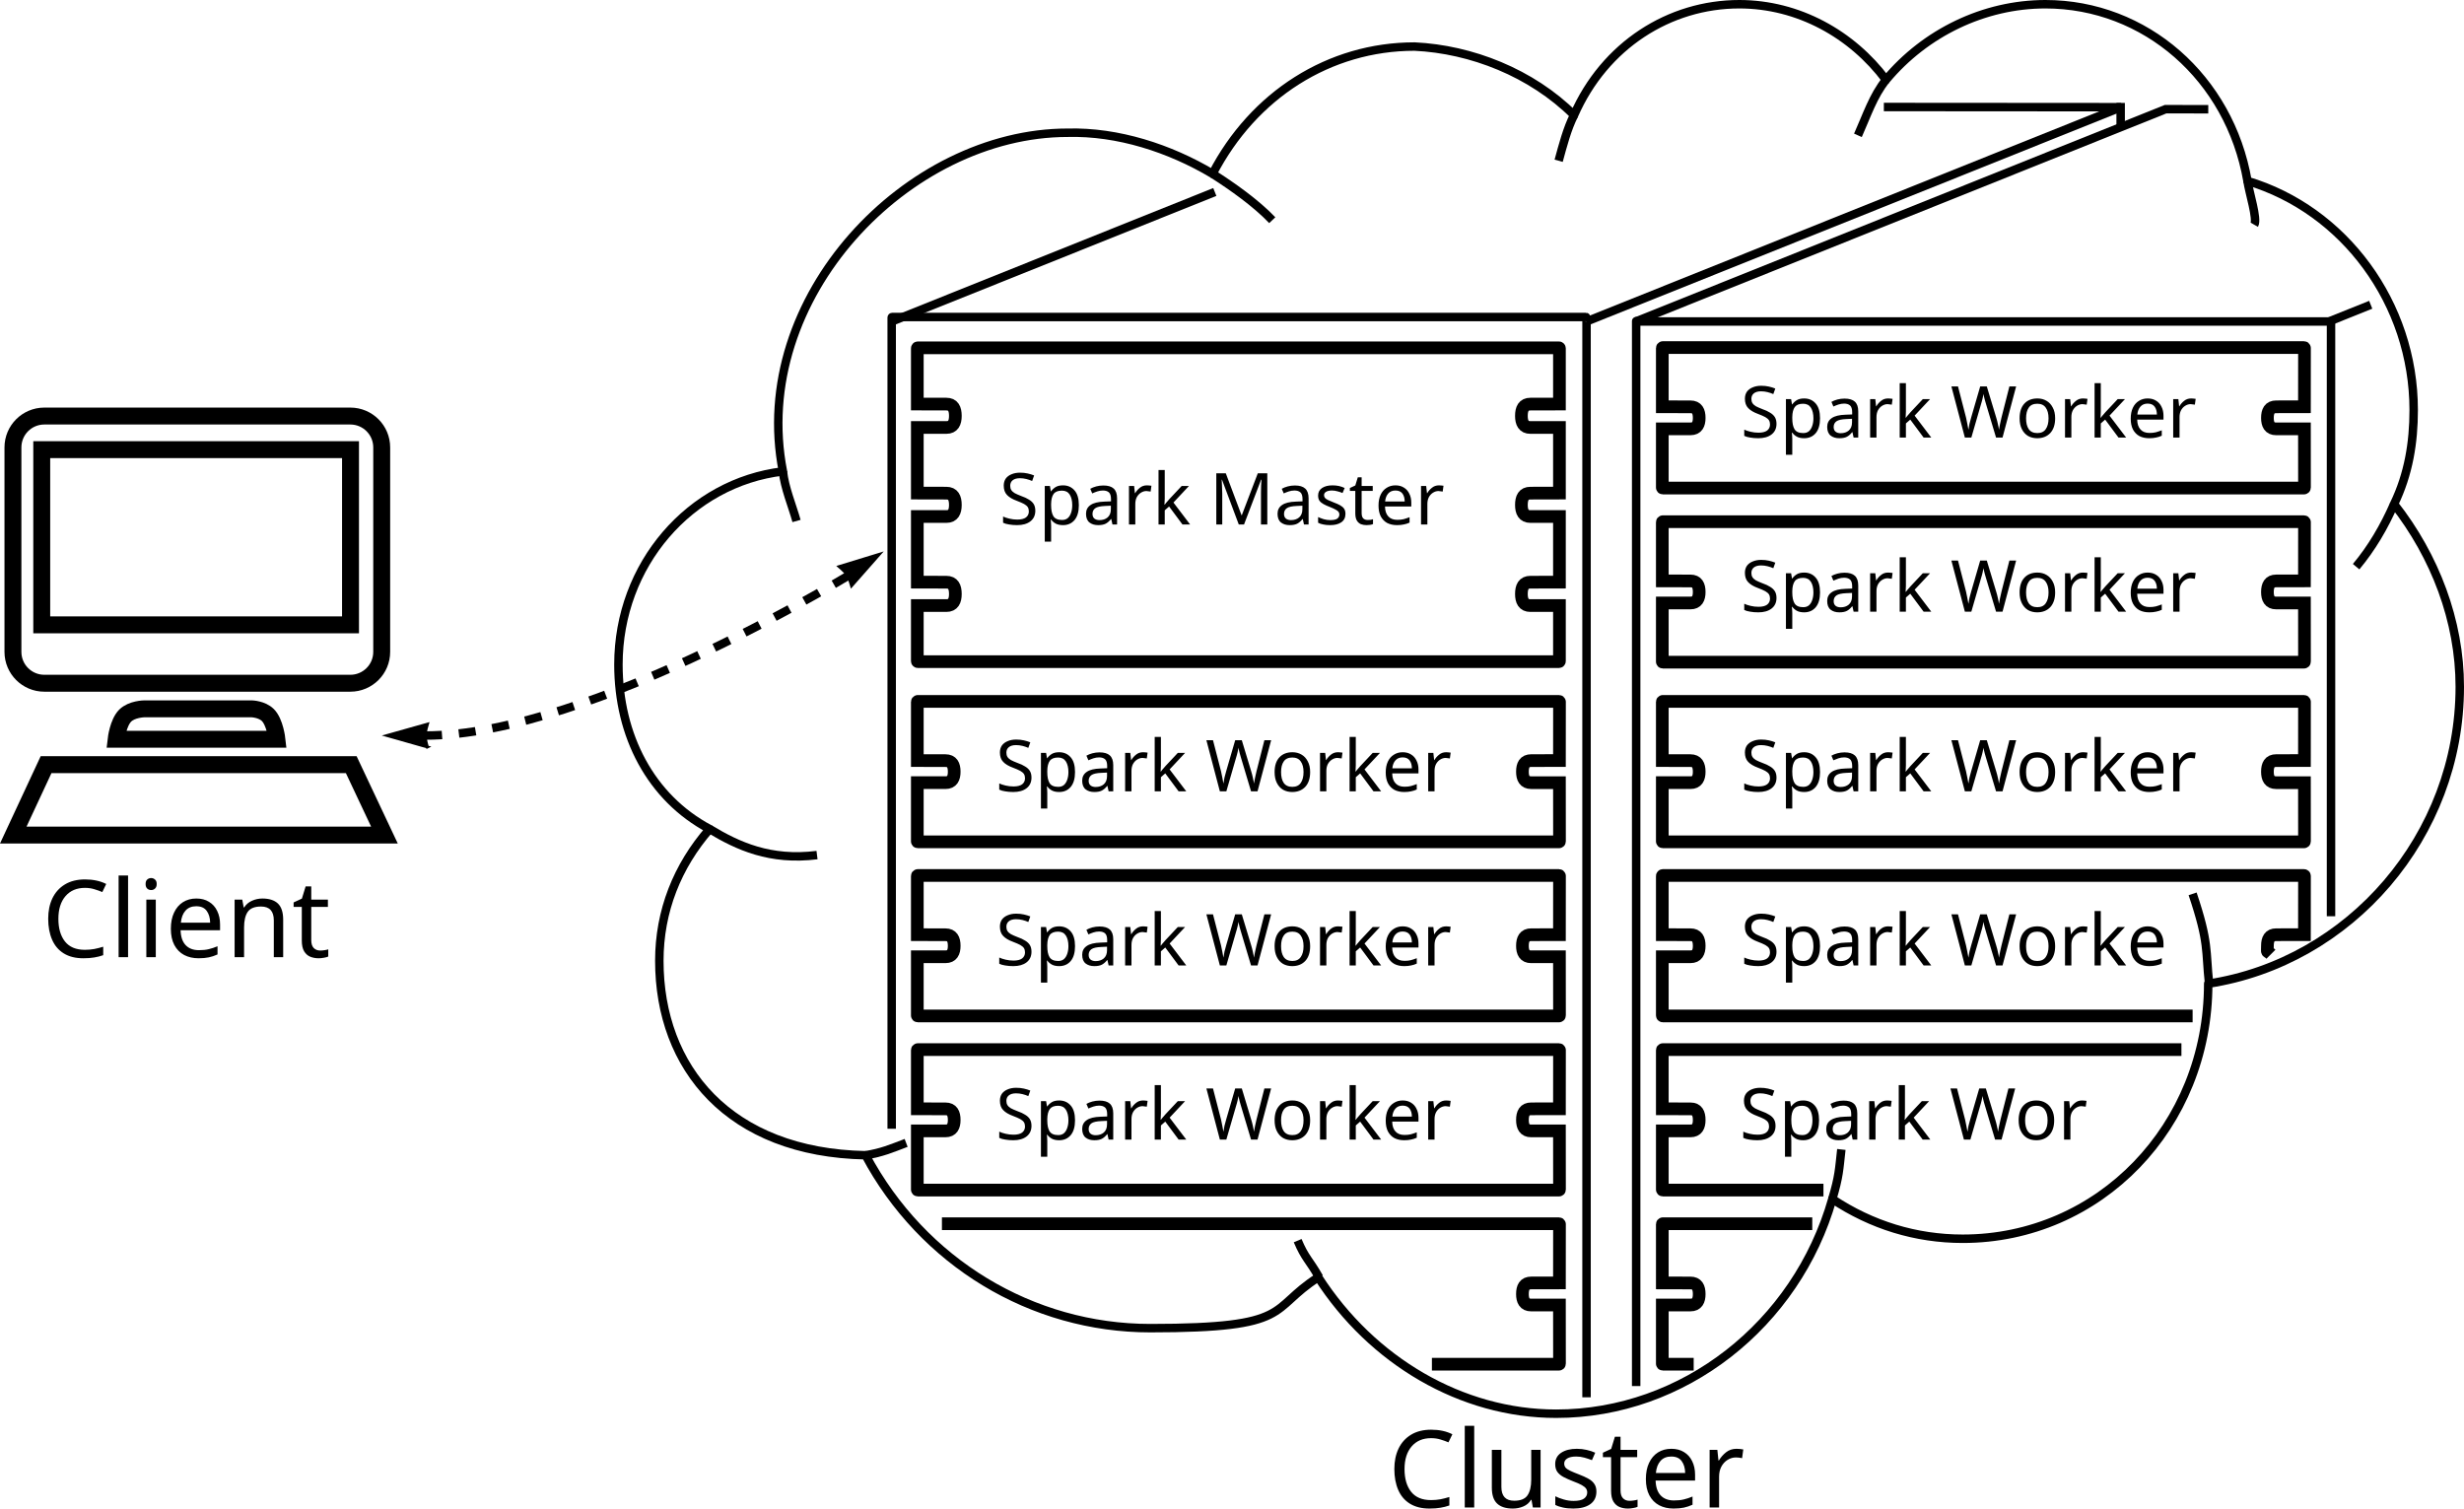
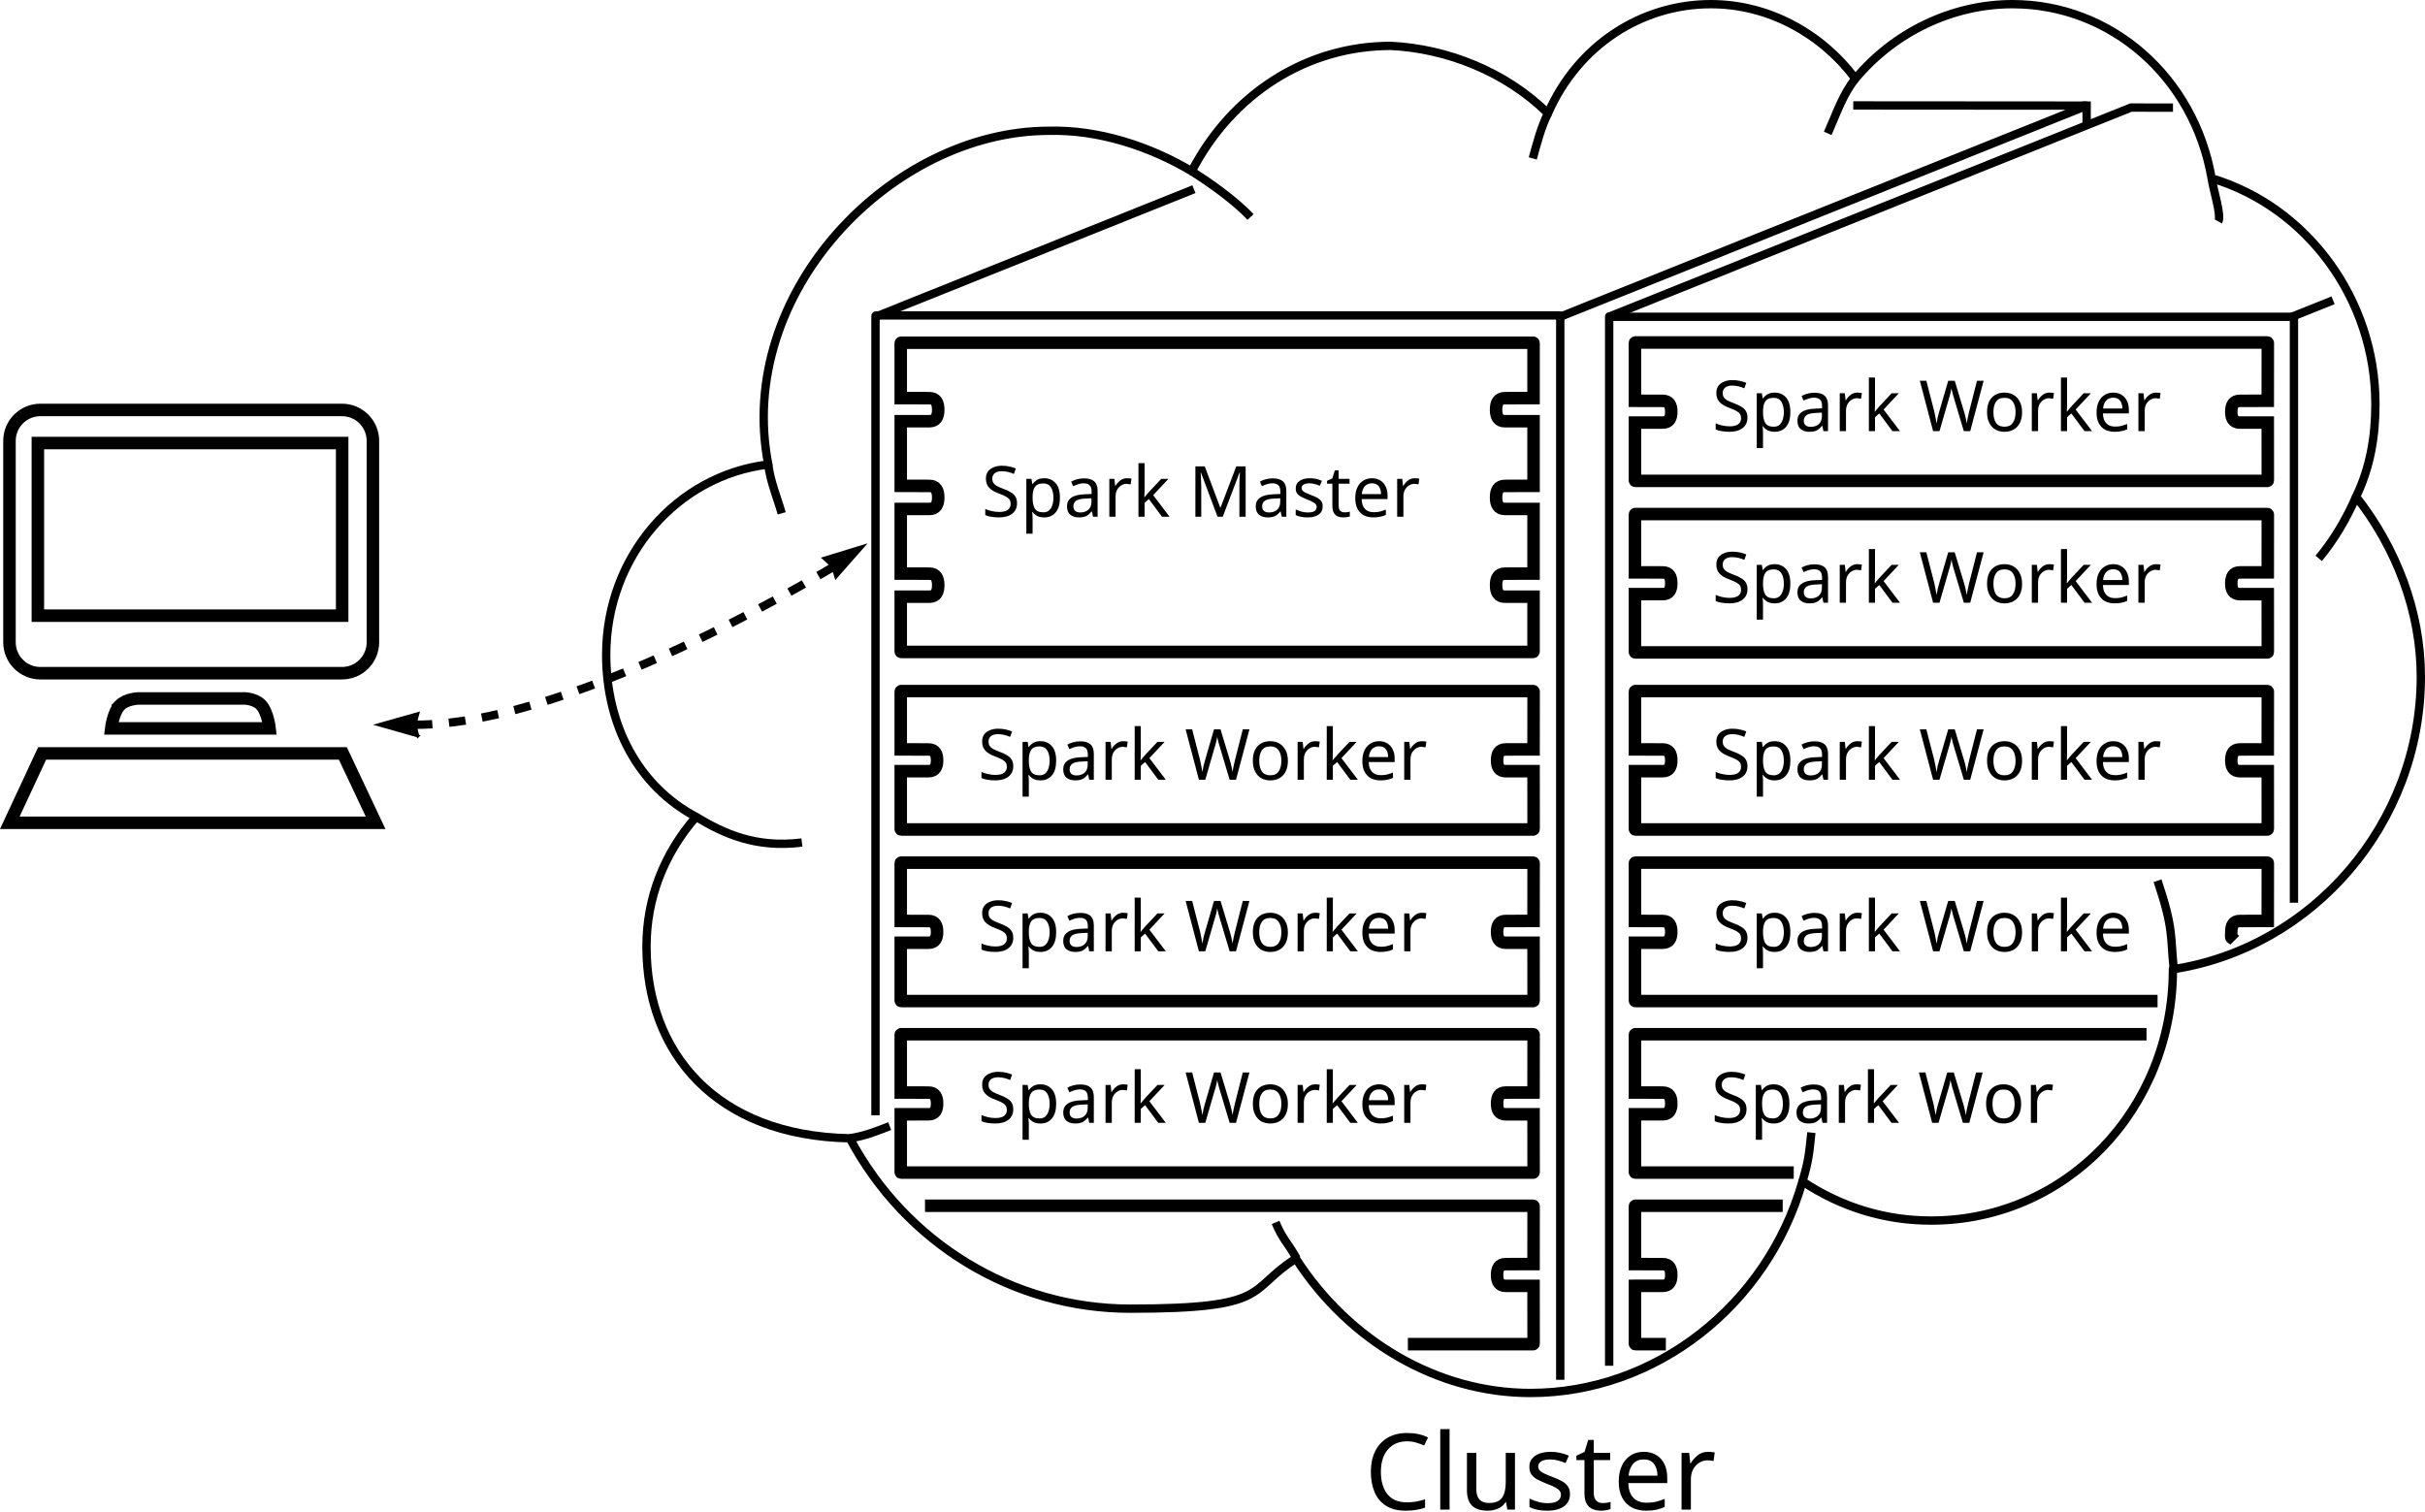
- <svg xmlns="http://www.w3.org/2000/svg" xmlns:ns1="http://xml.openoffice.org/svg/export" width="1600" height="979.816" viewBox="0 0 423.333 259.243" version="1.1" id="svg4973">
+ <svg xmlns="http://www.w3.org/2000/svg" xmlns:ns1="http://xml.openoffice.org/svg/export" width="1597.845" height="995.817" viewBox="0 0 422.763 263.476" version="1.1" id="svg4973">
  <defs id="defs4967">
    <clipPath clipPathUnits="userSpaceOnUse" id="presentation_clip_path">
      <rect id="rect6063" height="21000" width="28000" y="0" x="0" />
    </clipPath>
  </defs>
-   <g style="fill-rule:evenodd;stroke-width:94.488;stroke-linejoin:round;stroke-miterlimit:4;stroke-dasharray:none" class="SlideGroup" id="g6355" transform="matrix(0.01537579,0,0,0.01537579,16.42472,-69.5717)">
+   <g style="fill-rule:evenodd;stroke-width:94.488;stroke-linejoin:round;stroke-miterlimit:4;stroke-dasharray:none" class="SlideGroup" id="g6355" transform="matrix(0.01537579,0,0,0.01537579,15.85461,-69.5717)">
    <g id="g6353" style="stroke-width:94.488;stroke-miterlimit:4;stroke-dasharray:none">
      <g style="stroke-width:94.488;stroke-miterlimit:4;stroke-dasharray:none" id="container-id1">
        <g style="stroke-width:94.488;stroke-miterlimit:4;stroke-dasharray:none" id="id1" class="Slide" clip-path="url(#presentation_clip_path)">
          <g style="stroke-width:94.488;stroke-miterlimit:4;stroke-dasharray:none" ns1:name="page1" class="Page" id="g6349">
            <g style="stroke-width:94.488;stroke-miterlimit:4;stroke-dasharray:none" class="com.sun.star.drawing.CustomShape" id="g6347">
              <g style="stroke-width:94.488;stroke-miterlimit:4;stroke-dasharray:none" id="id6">
                <rect class="BoundingBox" x="5841" y="4571" width="20578" height="15752" id="rect6272" style="fill:none;stroke:none;stroke-width:94.488;stroke-miterlimit:4;stroke-dasharray:none" />
                <path d="m 7680,9792 c -381,-1947 1400,-3784 3181,-3784 562,-15 1143,175 1620,459 457,-882 1305,-1422 2257,-1422 633,30 1305,292 1782,766 342,-780 1066,-1239 1847,-1239 658,0 1258,335 1639,845 438,-525 1095,-845 1781,-845 1115,0 2058,823 2258,1975 1076,321 1857,1364 1857,2560 0,364 -57,714 -219,1050 457,583 734,1305 734,2041 0,1670 -1229,3077 -2811,3318 0,1596 -1219,2850 -2743,2850 -524,0 -1019,-153 -1457,-444 -400,1407 -1667,2399 -3086,2399 -1058,0 -2058,-591 -2658,-1524 -562,357 -267,568 -1877,568 -1324,0 -2543,-736 -3181,-1932 -1524,-29 -2305,-977 -2305,-2173 0,-554 200,-1057 562,-1472 -658,-350 -1019,-1043 -1019,-1838 0,-1115 800,-2034 1838,-2158 z" id="path6274" style="fill:none;stroke:#000000;stroke-width:94.488;stroke-miterlimit:4;stroke-dasharray:none" />
                <path d="m 7680,9792 c 19,182 105,386 152,554" id="path6280" style="fill:none;stroke:#000000;stroke-width:94.488;stroke-miterlimit:4;stroke-dasharray:none" />
                <path d="m 12481,6467 c 219,139 486,328 667,518" id="path6286" style="fill:none;stroke:#000000;stroke-width:94.488;stroke-miterlimit:4;stroke-dasharray:none" />
                <path d="m 16520,5811 c -77,153 -124,335 -172,510" id="path6292" style="fill:none;stroke:#000000;stroke-width:94.488;stroke-miterlimit:4;stroke-dasharray:none" />
                <path d="m 20006,5417 c -143,175 -219,409 -314,620" id="path6298" style="fill:none;stroke:#000000;stroke-width:94.488;stroke-miterlimit:4;stroke-dasharray:none" />
                <path d="m 24045,6547 c 19,132 114,423 76,489" id="path6304" style="fill:none;stroke:#000000;stroke-width:94.488;stroke-miterlimit:4;stroke-dasharray:none" />
                <path d="m 25683,10157 c -111.315,254.924 -249.542,490.019 -424.089,699.443" id="path6310" style="fill:none;stroke:#000000;stroke-width:94.488;stroke-miterlimit:4;stroke-dasharray:none" />
                <path d="m 23616,15516 c -40.858,-372.532 2.643,-448.831 -184.212,-1003.841" id="path6316" style="fill:none;stroke:#000000;stroke-width:94.488;stroke-miterlimit:4;stroke-dasharray:none" />
                <path d="m 19406,17922 c 75.787,-253.756 75.787,-328.757 100.787,-553.757" id="path6322" style="fill:none;stroke:#000000;stroke-width:94.488;stroke-miterlimit:4;stroke-dasharray:none" />
                <path d="m 13671,18797 c -110.963,-196.412 -155.144,-209.84 -239.215,-409.84" id="path6328" style="fill:none;stroke:#000000;stroke-width:94.488;stroke-miterlimit:4;stroke-dasharray:none" />
                <path d="m 8604,17433 c 181,-29 281.783,-73 452.783,-138" id="path6334" style="fill:none;stroke:#000000;stroke-width:94.488;stroke-miterlimit:4;stroke-dasharray:none" />
                <path d="m 6861,13788 c 314,189 676,357 1200,291" id="path6340" style="fill:none;stroke:#000000;stroke-width:94.488;stroke-miterlimit:4;stroke-dasharray:none" />
              </g>
            </g>
          </g>
        </g>
      </g>
    </g>
  </g>
-   <path id="rect5800" d="M 153.198,193.926 V 54.547 c 0,-0.046 0.037,-0.083 0.083,-0.083 v -5.8e-5 h 119.214 c 0.046,0 0.083,0.806 0.083,0.852 V 240.053" style="opacity:1;fill:none;fill-opacity:1;stroke:#000000;stroke-width:1.453;stroke-miterlimit:4;stroke-dasharray:none;stroke-dashoffset:0;stroke-opacity:1" />
-   <path id="rect5802" d="M 281.106,238.131 V 55.171 c 0,-0.046 0.037,0.062 0.083,0.062 v -5.8e-5 h 119.214 c 0.046,0 0.083,0.037 0.083,0.083 V 157.408" style="opacity:1;fill:none;fill-opacity:1;stroke:#000000;stroke-width:1.453;stroke-miterlimit:4;stroke-dasharray:none;stroke-dashoffset:0;stroke-opacity:1" />
-   <path id="path5804" d="m 153.198,55.233 55.515,-22.251" style="fill:none;stroke:#000000;stroke-width:1.453;stroke-linecap:butt;stroke-linejoin:miter;stroke-miterlimit:4;stroke-dasharray:none;stroke-opacity:1" />
-   <path style="fill:none;stroke:#000000;stroke-width:1.453;stroke-linecap:butt;stroke-linejoin:miter;stroke-miterlimit:4;stroke-dasharray:none;stroke-opacity:1" d="m 272.558,55.233 91.864,-36.82 -40.761,-0.029" id="path5806" />
-   <path id="path5817" d="m 281.054,55.233 91.014,-36.479 7.33,0.015" style="fill:none;stroke:#000000;stroke-width:1.453;stroke-linecap:butt;stroke-linejoin:miter;stroke-miterlimit:4;stroke-dasharray:none;stroke-opacity:1" />
-   <path style="fill:none;stroke:#000000;stroke-width:1.453;stroke-linecap:butt;stroke-linejoin:miter;stroke-miterlimit:4;stroke-dasharray:none;stroke-opacity:1" d="m 400.139,55.233 7.17,-2.874" id="path5828" />
-   <path id="path5873" d="M 364.343,22.127 V 17.684" style="fill:none;stroke:#000000;stroke-width:1.453;stroke-linecap:butt;stroke-linejoin:miter;stroke-miterlimit:4;stroke-dasharray:none;stroke-opacity:1" />
-   <g transform="matrix(1.452831,0,0,1.452831,1.5511284e-6,-4.5988673e-6)" id="g5344">
+   <path id="rect5800" d="M 152.628,194.455 V 55.077 c 0,-0.046 0.037,-0.083 0.083,-0.083 v -5.8e-5 h 119.214 c 0.046,0 0.083,0.806 0.083,0.852 V 240.582" style="opacity:1;fill:none;fill-opacity:1;stroke:#000000;stroke-width:1.453;stroke-miterlimit:4;stroke-dasharray:none;stroke-dashoffset:0;stroke-opacity:1" />
+   <path id="rect5802" d="M 280.536,238.131 V 55.171 c 0,-0.046 0.037,0.062 0.083,0.062 v -5.8e-5 H 399.833 c 0.046,0 0.083,0.037 0.083,0.083 V 157.408" style="opacity:1;fill:none;fill-opacity:1;stroke:#000000;stroke-width:1.453;stroke-miterlimit:4;stroke-dasharray:none;stroke-dashoffset:0;stroke-opacity:1" />
+   <path id="path5804" d="m 152.628,55.233 55.515,-22.251" style="fill:none;stroke:#000000;stroke-width:1.453;stroke-linecap:butt;stroke-linejoin:miter;stroke-miterlimit:4;stroke-dasharray:none;stroke-opacity:1" />
+   <path style="fill:none;stroke:#000000;stroke-width:1.453;stroke-linecap:butt;stroke-linejoin:miter;stroke-miterlimit:4;stroke-dasharray:none;stroke-opacity:1" d="m 271.987,55.233 91.864,-36.82 -40.761,-0.029" id="path5806" />
+   <path id="path5817" d="m 280.484,55.233 91.014,-36.479 7.33,0.015" style="fill:none;stroke:#000000;stroke-width:1.453;stroke-linecap:butt;stroke-linejoin:miter;stroke-miterlimit:4;stroke-dasharray:none;stroke-opacity:1" />
+   <path style="fill:none;stroke:#000000;stroke-width:1.453;stroke-linecap:butt;stroke-linejoin:miter;stroke-miterlimit:4;stroke-dasharray:none;stroke-opacity:1" d="m 399.569,55.233 7.17,-2.874" id="path5828" />
+   <path id="path5873" d="M 363.773,22.127 V 17.684" style="fill:none;stroke:#000000;stroke-width:1.453;stroke-linecap:butt;stroke-linejoin:miter;stroke-miterlimit:4;stroke-dasharray:none;stroke-opacity:1" />
+   <g transform="matrix(1.452831,0,0,1.452831,-0.5701093,-4.1977346e-6)" id="g5344">
    <path style="opacity:1;fill:none;fill-opacity:1;stroke:#000000;stroke-width:1.5;stroke-miterlimit:4;stroke-dasharray:none;stroke-dashoffset:0;stroke-opacity:1" d="m 184.415,78.183 v 0 0 c 0,0.032 -0.025,0.058 -0.056,0.058 h -75.824 c -0.031,0 -0.056,-0.026 -0.056,-0.058 v 0 0 0 -6.573 c 0,0 2.908,8.4e-4 3.444,8.4e-4 0.789,0 1.055,-0.555 1.055,-1.369 0,-0.849 -0.266,-1.395 -1.063,-1.395 -0.533,0 -3.436,-0.008 -3.436,-0.008 v -7.759 c 0,0 2.908,8.3e-4 3.444,8.3e-4 0.789,0 1.055,-0.555 1.055,-1.369 0,-0.849 -0.266,-1.395 -1.063,-1.395 -0.533,0 -3.436,-0.008 -3.436,-0.008 l -1e-5,-7.759 c 0,0 2.908,8.3e-4 3.444,8.3e-4 0.789,0 1.055,-0.555 1.055,-1.369 0,-0.849 -0.266,-1.395 -1.063,-1.395 -0.533,0 -3.436,-0.008 -3.436,-0.008 v -6.592 c 0,-0.032 0.025,-0.058 0.056,-0.058 v 0 h 75.824 c 0.031,0 0.056,0.026 0.056,0.058 v 6.592 c 0,0 -2.904,0.008 -3.436,0.008 -0.797,0 -1.063,0.547 -1.063,1.395 0,0.814 0.266,1.369 1.055,1.369 0.536,0 3.444,-8.3e-4 3.444,-8.3e-4 v 7.759 c 0,0 -2.904,0.008 -3.436,0.008 -0.797,0 -1.063,0.547 -1.063,1.395 0,0.814 0.266,1.369 1.055,1.369 0.536,0 3.444,-8.3e-4 3.444,-8.3e-4 v 7.759 c 0,0 -2.904,0.008 -3.436,0.008 -0.797,0 -1.063,0.547 -1.063,1.395 0,0.814 0.266,1.369 1.055,1.369 0.536,0 3.444,-8.4e-4 3.444,-8.4e-4 z" id="path4624" />
    <text xml:space="preserve" style="font-style:normal;font-weight:normal;font-size:4.939px;line-height:6.615px;font-family:sans-serif;letter-spacing:0px;word-spacing:0px;fill:#000000;fill-opacity:1;stroke:none;stroke-width:0.265" x="118.184" y="62.021" id="text5883">
      <tspan x="118.184" y="62.021" style="font-size:8.467px;stroke-width:0.265" id="tspan5887">Spark Master</tspan>
    </text>
  </g>
-   <g transform="matrix(1.452831,0,0,1.452831,105.5237,-181.976)" id="g5933">
-     <rect style="opacity:1;fill:none;fill-opacity:1;stroke:#000000;stroke-width:2;stroke-miterlimit:4;stroke-dasharray:none;stroke-dashoffset:0;stroke-opacity:1" id="rect5899" width="43.61" height="31.596" x="-71.103" y="174.455" ry="3.71" />
-     <rect style="opacity:1;fill:none;fill-opacity:1;stroke:#000000;stroke-width:2;stroke-miterlimit:4;stroke-dasharray:none;stroke-dashoffset:0;stroke-opacity:1" id="rect5901" width="36.515" height="20.717" x="-67.697" y="178.429" ry="0" />
-     <path style="opacity:1;fill:none;fill-opacity:1;stroke:#000000;stroke-width:2;stroke-miterlimit:4;stroke-dasharray:none;stroke-dashoffset:0;stroke-opacity:1" d="m -57.829,209.881 c 0.783,-0.783 2.254,-0.803 2.254,-0.803 h 12.709 c 0,0 1.208,0.033 1.911,0.736 0.847,0.847 1.07,2.859 1.07,2.859 h -19.014 c 0,0 0.223,-1.945 1.07,-2.792 z" id="rect5903" />
-     <path style="opacity:1;fill:none;fill-opacity:1;stroke:#000000;stroke-width:2;stroke-miterlimit:4;stroke-dasharray:none;stroke-dashoffset:0;stroke-opacity:1" d="m -67.185,215.679 h 36.089 l 3.926,8.325 h -43.894 z" id="rect5906" />
+   <g id="g5551" transform="translate(-0.5701109)">
+     <rect style="opacity:1;fill:none;fill-opacity:1;stroke:#000000;stroke-width:2.179;stroke-miterlimit:4;stroke-dasharray:none;stroke-dashoffset:0;stroke-opacity:1" id="rect5899" width="63.358" height="45.904" x="2.223" y="71.478" ry="5.39" />
+     <rect style="opacity:1;fill:none;fill-opacity:1;stroke:#000000;stroke-width:2.179;stroke-miterlimit:4;stroke-dasharray:none;stroke-dashoffset:0;stroke-opacity:1" id="rect5901" width="53.05" height="30.098" x="7.171" y="77.251" ry="0" />
+     <path style="opacity:1;fill:none;fill-opacity:1;stroke:#000000;stroke-width:2.179;stroke-miterlimit:4;stroke-dasharray:none;stroke-dashoffset:0;stroke-opacity:1" d="m 21.507,122.946 c 1.138,-1.138 3.274,-1.166 3.274,-1.166 H 43.246 c 0,0 1.755,0.048 2.776,1.069 1.231,1.231 1.555,4.154 1.555,4.154 H 19.953 c 0,0 0.324,-2.825 1.555,-4.056 z" id="rect5903" />
+     <path style="opacity:1;fill:none;fill-opacity:1;stroke:#000000;stroke-width:2.179;stroke-miterlimit:4;stroke-dasharray:none;stroke-dashoffset:0;stroke-opacity:1" d="M 7.915,131.37 H 60.346 l 5.704,12.094 H 2.28 Z" id="rect5906" />
  </g>
-   <g transform="matrix(1.452831,0,0,1.452831,1.5511284e-6,-187.8846)" id="g12343">
+   <g transform="matrix(1.452831,0,0,1.452831,-0.5701093,-187.8846)" id="g12343">
    <text xml:space="preserve" style="font-style:normal;font-weight:normal;font-size:4.939px;line-height:6.615px;font-family:sans-serif;letter-spacing:0px;word-spacing:0px;fill:#000000;fill-opacity:1;stroke:none;stroke-width:0.265" x="117.732" y="222.904" id="text5895">
      <tspan x="117.732" y="222.904" style="font-size:8.467px;stroke-width:0.265" id="tspan5897">Spark Worker</tspan>
    </text>
    <path style="opacity:1;fill:none;fill-opacity:1;stroke:#000000;stroke-width:1.5;stroke-miterlimit:4;stroke-dasharray:none;stroke-dashoffset:0;stroke-opacity:1" d="m 108.479,228.816 c 0,0.031 0.025,0.057 0.056,0.057 h 75.83 c 0.031,0 0.056,-0.025 0.056,-0.057 v 0 l -0.006,-6.941 c 0,0 -2.831,5.3e-4 -3.352,5.3e-4 -0.767,0 -1.025,-0.524 -1.025,-1.291 0,-0.801 0.258,-1.317 1.033,-1.317 0.517,0 3.344,-0.007 3.344,-0.007 l 0.006,-6.94 c 1e-4,-0.032 -0.025,-0.057 -0.056,-0.057 H 108.535 v 0 c -0.031,0 -0.056,0.025 -0.056,0.057 l 10e-6,6.942 c 0,0 2.815,0.008 3.331,0.008 0.773,0 1.031,0.515 1.031,1.314 0,0.766 -0.258,1.289 -1.023,1.289 -0.519,0 -3.339,7.2e-4 -3.339,7.2e-4 z" id="path4569" />
  </g>
-   <g transform="matrix(1.452831,0,0,1.452831,1.5511284e-6,-187.8846)" id="g12338">
+   <g transform="matrix(1.452831,0,0,1.452831,-0.5701093,-187.8846)" id="g12338">
    <text id="text4643" y="243.494" x="117.732" style="font-style:normal;font-weight:normal;font-size:4.939px;line-height:6.615px;font-family:sans-serif;letter-spacing:0px;word-spacing:0px;fill:#000000;fill-opacity:1;stroke:none;stroke-width:0.265" xml:space="preserve">
      <tspan id="tspan4641" style="font-size:8.467px;stroke-width:0.265" y="243.494" x="117.732">Spark Worker</tspan>
    </text>
    <path id="path4645" d="m 108.479,249.406 c 0,0.031 0.025,0.057 0.056,0.057 h 75.83 c 0.031,0 0.056,-0.025 0.056,-0.057 v 0 l -0.006,-6.941 c 0,0 -2.831,5.3e-4 -3.352,5.3e-4 -0.767,0 -1.025,-0.524 -1.025,-1.291 0,-0.801 0.258,-1.317 1.033,-1.317 0.517,0 3.344,-0.007 3.344,-0.007 l 0.006,-6.94 c 1e-4,-0.032 -0.025,-0.057 -0.056,-0.057 H 108.535 v 0 c -0.031,0 -0.056,0.025 -0.056,0.057 l 10e-6,6.942 c 0,0 2.815,0.008 3.331,0.008 0.773,0 1.031,0.515 1.031,1.314 0,0.766 -0.258,1.289 -1.023,1.289 -0.519,0 -3.339,7.2e-4 -3.339,7.2e-4 z" style="opacity:1;fill:none;fill-opacity:1;stroke:#000000;stroke-width:1.5;stroke-miterlimit:4;stroke-dasharray:none;stroke-dashoffset:0;stroke-opacity:1" />
  </g>
-   <g transform="matrix(1.452831,0,0,1.452831,1.5511284e-6,-187.8846)" id="g12333">
+   <g transform="matrix(1.452831,0,0,1.452831,-0.5701093,-187.8846)" id="g12333">
    <text xml:space="preserve" style="font-style:normal;font-weight:normal;font-size:4.939px;line-height:6.615px;font-family:sans-serif;letter-spacing:0px;word-spacing:0px;fill:#000000;fill-opacity:1;stroke:none;stroke-width:0.265" x="117.732" y="264.083" id="text4653">
      <tspan x="117.732" y="264.083" style="font-size:8.467px;stroke-width:0.265" id="tspan4651">Spark Worker</tspan>
    </text>
    <path style="opacity:1;fill:none;fill-opacity:1;stroke:#000000;stroke-width:1.5;stroke-miterlimit:4;stroke-dasharray:none;stroke-dashoffset:0;stroke-opacity:1" d="m 108.479,269.996 c 0,0.031 0.025,0.057 0.056,0.057 h 75.83 c 0.031,0 0.056,-0.025 0.056,-0.057 v 0 l -0.006,-6.941 c 0,0 -2.831,5.3e-4 -3.352,5.3e-4 -0.767,0 -1.025,-0.524 -1.025,-1.291 0,-0.801 0.258,-1.317 1.033,-1.317 0.517,0 3.344,-0.007 3.344,-0.007 l 0.006,-6.94 c 1e-4,-0.032 -0.025,-0.057 -0.056,-0.057 H 108.535 v 0 c -0.031,0 -0.056,0.025 -0.056,0.057 l 10e-6,6.942 c 0,0 2.815,0.008 3.331,0.008 0.773,0 1.031,0.515 1.031,1.314 0,0.766 -0.258,1.289 -1.023,1.289 -0.519,0 -3.339,7.2e-4 -3.339,7.2e-4 z" id="path4655" />
  </g>
-   <path style="opacity:1;fill:none;fill-opacity:1;stroke:#000000;stroke-width:2.179;stroke-miterlimit:4;stroke-dasharray:none;stroke-dashoffset:0;stroke-opacity:1" d="m 246.013,234.369 h 21.838 c 0.045,0 0.081,-0.037 0.081,-0.082 v 0 l -0.009,-10.084 c 0,0 -4.113,7.7e-4 -4.869,7.7e-4 -1.114,0 -1.49,-0.761 -1.49,-1.876 0,-1.164 0.376,-1.913 1.501,-1.913 0.752,0 4.858,-0.01 4.858,-0.01 l 0.009,-10.083 c 1.4e-4,-0.046 -0.036,-0.082 -0.081,-0.082 H 161.83" id="path4665" />
-   <g transform="matrix(1.452831,0,0,1.452831,1.5511284e-6,-187.8846)" id="g12365">
+   <path style="opacity:1;fill:none;fill-opacity:1;stroke:#000000;stroke-width:2.179;stroke-miterlimit:4;stroke-dasharray:none;stroke-dashoffset:0;stroke-opacity:1" d="m 245.443,234.369 h 21.838 c 0.045,0 0.081,-0.037 0.081,-0.082 v 0 l -0.009,-10.084 c 0,0 -4.113,7.7e-4 -4.869,7.7e-4 -1.114,0 -1.49,-0.761 -1.49,-1.876 0,-1.164 0.376,-1.913 1.501,-1.913 0.752,0 4.858,-0.01 4.858,-0.01 l 0.009,-10.083 c 1.4e-4,-0.046 -0.036,-0.082 -0.081,-0.082 H 161.26" id="path4665" />
+   <g transform="matrix(1.452831,0,0,1.452831,-0.5701093,-187.8846)" id="g12365">
    <text id="text4673" y="222.904" x="205.833" style="font-style:normal;font-weight:normal;font-size:8.467px;line-height:6.615px;font-family:sans-serif;letter-spacing:0px;word-spacing:0px;fill:#000000;fill-opacity:1;stroke:none;stroke-width:0.265" xml:space="preserve">
      <tspan id="tspan4671" style="font-size:8.467px;stroke-width:0.265" y="222.904" x="205.833">Spark Worker</tspan>
    </text>
    <path id="path4675" d="m 196.58,228.816 c 0,0.031 0.025,0.057 0.056,0.057 h 75.83 c 0.031,0 0.056,-0.025 0.056,-0.057 v 0 l -0.006,-6.941 c 0,0 -2.831,5.3e-4 -3.352,5.3e-4 -0.767,0 -1.025,-0.524 -1.025,-1.291 0,-0.801 0.258,-1.317 1.033,-1.317 0.517,0 3.344,-0.007 3.344,-0.007 l 0.006,-6.94 c 1e-4,-0.032 -0.025,-0.057 -0.056,-0.057 h -75.83 v 0 c -0.031,0 -0.056,0.025 -0.056,0.057 l 1e-5,6.942 c 0,0 2.815,0.008 3.331,0.008 0.773,0 1.031,0.515 1.031,1.314 0,0.766 -0.258,1.289 -1.023,1.289 -0.519,0 -3.339,7.2e-4 -3.339,7.2e-4 z" style="opacity:1;fill:none;fill-opacity:1;stroke:#000000;stroke-width:1.5;stroke-miterlimit:4;stroke-dasharray:none;stroke-dashoffset:0;stroke-opacity:1" />
  </g>
-   <g transform="matrix(1.452831,0,0,1.452831,1.5511284e-6,-187.8846)" id="g12372">
+   <g transform="matrix(1.452831,0,0,1.452831,-0.5701093,-187.8846)" id="g12372">
    <text xml:space="preserve" style="font-style:normal;font-weight:normal;font-size:4.939px;line-height:6.615px;font-family:sans-serif;letter-spacing:0px;word-spacing:0px;fill:#000000;fill-opacity:1;stroke:none;stroke-width:0.265" x="205.833" y="243.494" id="text4683">
      <tspan x="205.833" y="243.494" style="font-size:8.467px;stroke-width:0.265" id="tspan4681">Spark Worke</tspan>
    </text>
    <path style="opacity:1;fill:none;fill-opacity:1;stroke:#000000;stroke-width:1.5;stroke-miterlimit:4;stroke-dasharray:none;stroke-dashoffset:0;stroke-opacity:1" d="m 259.292,249.462 h -62.656 c -0.031,0 -0.056,-0.025 -0.056,-0.057 l 5e-5,-6.942 c 0,0 2.82,-7.2e-4 3.339,-7.2e-4 0.765,0 1.023,-0.523 1.023,-1.289 0,-0.799 -0.258,-1.314 -1.031,-1.314 -0.516,0 -3.331,-0.008 -3.331,-0.008 l -1e-5,-6.942 c 0,-0.031 0.025,-0.057 0.056,-0.057 v 0 h 75.83 c 0.031,0 0.056,0.025 0.056,0.057 l -0.006,6.94 c 0,0 -2.827,0.007 -3.344,0.007 -0.774,0 -1.033,0.516 -1.033,1.317 0,0.993 -0.115,0.464 0.414,0.993" id="path4685" />
  </g>
-   <g transform="matrix(1.452831,0,0,1.452831,1.5511284e-6,-187.8846)" id="g12381">
+   <g transform="matrix(1.452831,0,0,1.452831,-0.5701093,-187.8846)" id="g12381">
    <text id="text4693" y="264.083" x="205.717" style="font-style:normal;font-weight:normal;font-size:4.939px;line-height:6.615px;font-family:sans-serif;letter-spacing:0px;word-spacing:0px;fill:#000000;fill-opacity:1;stroke:none;stroke-width:0.265" xml:space="preserve">
      <tspan id="tspan4691" style="font-size:8.467px;stroke-width:0.265" y="264.083" x="205.717">Spark Wor</tspan>
    </text>
    <path id="path4695" d="m 257.969,253.443 h -61.333 v 0 c -0.031,0 -0.056,0.025 -0.056,0.057 l 1e-5,6.942 c 0,0 2.815,0.008 3.331,0.008 0.773,0 1.031,0.515 1.031,1.314 0,0.766 -0.258,1.289 -1.023,1.289 -0.519,0 -3.339,7.2e-4 -3.339,7.2e-4 l -5e-5,6.942 c 0,0.031 0.025,0.057 0.056,0.057 h 19" style="opacity:1;fill:none;fill-opacity:1;stroke:#000000;stroke-width:1.5;stroke-miterlimit:4;stroke-dasharray:none;stroke-dashoffset:0;stroke-opacity:1" />
  </g>
-   <path id="path4705" d="m 311.36,210.239 h -25.682 v 0 c -0.045,0 -0.081,0.037 -0.081,0.082 l 10e-6,10.086 c 0,0 4.09,0.012 4.84,0.012 1.123,0 1.498,0.748 1.498,1.909 0,1.113 -0.375,1.872 -1.487,1.872 -0.754,0 -4.851,0.001 -4.851,0.001 l -7e-5,10.086 c 0,0.046 0.036,0.082 0.081,0.082 h 5.309" style="opacity:1;fill:none;fill-opacity:1;stroke:#000000;stroke-width:2.179;stroke-miterlimit:4;stroke-dasharray:none;stroke-dashoffset:0;stroke-opacity:1" />
-   <g transform="matrix(1.452831,0,0,1.452831,1.5511284e-6,-187.8846)" id="g12328">
+   <path id="path4705" d="m 310.79,210.239 h -25.682 v 0 c -0.045,0 -0.081,0.037 -0.081,0.082 l 10e-6,10.086 c 0,0 4.09,0.012 4.84,0.012 1.123,0 1.498,0.748 1.498,1.909 0,1.113 -0.375,1.872 -1.487,1.872 -0.754,0 -4.851,0.001 -4.851,0.001 l -7e-5,10.086 c 0,0.046 0.036,0.082 0.081,0.082 h 5.309" style="opacity:1;fill:none;fill-opacity:1;stroke:#000000;stroke-width:2.179;stroke-miterlimit:4;stroke-dasharray:none;stroke-dashoffset:0;stroke-opacity:1" />
+   <g transform="matrix(1.452831,0,0,1.452831,-0.5701093,-187.8846)" id="g12328">
    <text xml:space="preserve" style="font-style:normal;font-weight:normal;font-size:4.939px;line-height:6.615px;font-family:sans-serif;letter-spacing:0px;word-spacing:0px;fill:#000000;fill-opacity:1;stroke:none;stroke-width:0.265" x="205.833" y="181.066" id="text4733">
      <tspan x="205.833" y="181.066" style="font-size:8.467px;stroke-width:0.265" id="tspan4731">Spark Worker</tspan>
    </text>
    <path style="opacity:1;fill:none;fill-opacity:1;stroke:#000000;stroke-width:1.5;stroke-miterlimit:4;stroke-dasharray:none;stroke-dashoffset:0;stroke-opacity:1" d="m 196.58,186.978 c 0,0.031 0.025,0.057 0.056,0.057 h 75.83 c 0.031,0 0.056,-0.025 0.056,-0.057 v 0 l -0.006,-6.941 c 0,0 -2.831,5.3e-4 -3.352,5.3e-4 -0.767,0 -1.025,-0.524 -1.025,-1.291 0,-0.801 0.258,-1.317 1.033,-1.317 0.517,0 3.344,-0.007 3.344,-0.007 l 0.006,-6.94 c 1e-4,-0.032 -0.025,-0.057 -0.056,-0.057 h -75.83 v 0 c -0.031,0 -0.056,0.025 -0.056,0.057 l 1e-5,6.942 c 0,0 2.815,0.008 3.331,0.008 0.773,0 1.031,0.515 1.031,1.314 0,0.766 -0.258,1.289 -1.023,1.289 -0.519,0 -3.339,7.2e-4 -3.339,7.2e-4 z" id="path4735" />
  </g>
-   <g transform="matrix(1.452831,0,0,1.452831,1.5511284e-6,-187.8846)" id="g12354">
+   <g transform="matrix(1.452831,0,0,1.452831,-0.5701093,-187.8846)" id="g12354">
    <text id="text4743" y="201.656" x="205.833" style="font-style:normal;font-weight:normal;font-size:4.939px;line-height:6.615px;font-family:sans-serif;letter-spacing:0px;word-spacing:0px;fill:#000000;fill-opacity:1;stroke:none;stroke-width:0.265" xml:space="preserve">
      <tspan id="tspan4741" style="font-size:8.467px;stroke-width:0.265" y="201.656" x="205.833">Spark Worker</tspan>
    </text>
    <path id="path4745" d="m 196.58,207.568 c 0,0.031 0.025,0.057 0.056,0.057 h 75.83 c 0.031,0 0.056,-0.025 0.056,-0.057 v 0 l -0.006,-6.941 c 0,0 -2.831,5.3e-4 -3.352,5.3e-4 -0.767,0 -1.025,-0.524 -1.025,-1.291 0,-0.801 0.258,-1.317 1.033,-1.317 0.517,0 3.344,-0.007 3.344,-0.007 l 0.006,-6.94 c 1e-4,-0.032 -0.025,-0.057 -0.056,-0.057 h -75.83 v 0 c -0.031,0 -0.056,0.025 -0.056,0.057 l 1e-5,6.942 c 0,0 2.815,0.008 3.331,0.008 0.773,0 1.031,0.515 1.031,1.314 0,0.766 -0.258,1.289 -1.023,1.289 -0.519,0 -3.339,7.2e-4 -3.339,7.2e-4 z" style="opacity:1;fill:none;fill-opacity:1;stroke:#000000;stroke-width:1.5;stroke-miterlimit:4;stroke-dasharray:none;stroke-dashoffset:0;stroke-opacity:1" />
  </g>
-   <path id="path4858" d="m 73.035,126.366 c 28.83,0 74.957,-28.83 74.957,-28.83" style="fill:none;stroke:#000000;stroke-width:1.453;stroke-linecap:butt;stroke-linejoin:miter;stroke-miterlimit:4;stroke-dasharray:2.906, 2.906;stroke-dashoffset:0;stroke-opacity:1" />
-   <path id="path4860" d="m 144.181,97.339 6.886,-2.109 -4.761,5.404 c 0,0 -0.372,-1.3 -0.733,-1.86 -0.361,-0.56 -1.392,-1.435 -1.392,-1.435 z" style="opacity:1;fill:#000000;fill-opacity:1;stroke:#000000;stroke-width:0.494;stroke-miterlimit:4;stroke-dasharray:none;stroke-dashoffset:0;stroke-opacity:1" />
-   <path style="opacity:1;fill:#000000;fill-opacity:1;stroke:#000000;stroke-width:0.494;stroke-miterlimit:4;stroke-dasharray:none;stroke-dashoffset:0;stroke-opacity:1" d="m 73.428,128.332 -6.928,-1.966 6.931,-1.954 c 0,0 -0.393,1.294 -0.394,1.96 -5.68e-4,0.666 0.39,1.961 0.39,1.961 z" id="path4872" />
-   <text id="text12395" y="258.982" x="238.435" style="font-style:normal;font-weight:normal;font-size:7.175px;line-height:9.61px;font-family:sans-serif;letter-spacing:0px;word-spacing:0px;fill:#000000;fill-opacity:1;stroke:none;stroke-width:0.384" xml:space="preserve">
-     <tspan id="tspan12397" style="font-size:18.451px;stroke-width:0.384" y="258.982" x="238.435">Cluster</tspan>
-   </text>
-   <text xml:space="preserve" style="font-style:normal;font-weight:normal;font-size:7.175px;line-height:9.61px;font-family:sans-serif;letter-spacing:0px;word-spacing:0px;fill:#000000;fill-opacity:1;stroke:none;stroke-width:0.384" x="7.156" y="164.448" id="text6320">
-     <tspan id="tspan6318" x="7.156" y="164.448" style="font-size:18.451px;stroke-width:0.384">Client</tspan>
+   <path id="path4858" d="m 72.465,126.366 c 28.83,0 74.957,-28.83 74.957,-28.83" style="fill:none;stroke:#000000;stroke-width:1.453;stroke-linecap:butt;stroke-linejoin:miter;stroke-miterlimit:4;stroke-dasharray:2.906, 2.906;stroke-dashoffset:0;stroke-opacity:1" />
+   <path id="path4860" d="m 143.611,97.339 6.886,-2.109 -4.761,5.404 c 0,0 -0.372,-1.3 -0.733,-1.86 -0.361,-0.56 -1.392,-1.435 -1.392,-1.435 z" style="opacity:1;fill:#000000;fill-opacity:1;stroke:#000000;stroke-width:0.494;stroke-miterlimit:4;stroke-dasharray:none;stroke-dashoffset:0;stroke-opacity:1" />
+   <path style="opacity:1;fill:#000000;fill-opacity:1;stroke:#000000;stroke-width:0.494;stroke-miterlimit:4;stroke-dasharray:none;stroke-dashoffset:0;stroke-opacity:1" d="m 72.858,128.332 -6.928,-1.966 6.931,-1.954 c 0,0 -0.393,1.294 -0.394,1.96 -5.68e-4,0.666 0.39,1.961 0.39,1.961 z" id="path4872" />
+   <text id="text12395" y="263.215" x="237.865" style="font-style:normal;font-weight:normal;font-size:7.175px;line-height:9.61px;font-family:sans-serif;letter-spacing:0px;word-spacing:0px;fill:#000000;fill-opacity:1;stroke:none;stroke-width:0.384" xml:space="preserve">
+     <tspan id="tspan12397" style="font-size:18.451px;stroke-width:0.384" y="263.215" x="237.865">Cluster</tspan>
  </text>
</svg>
